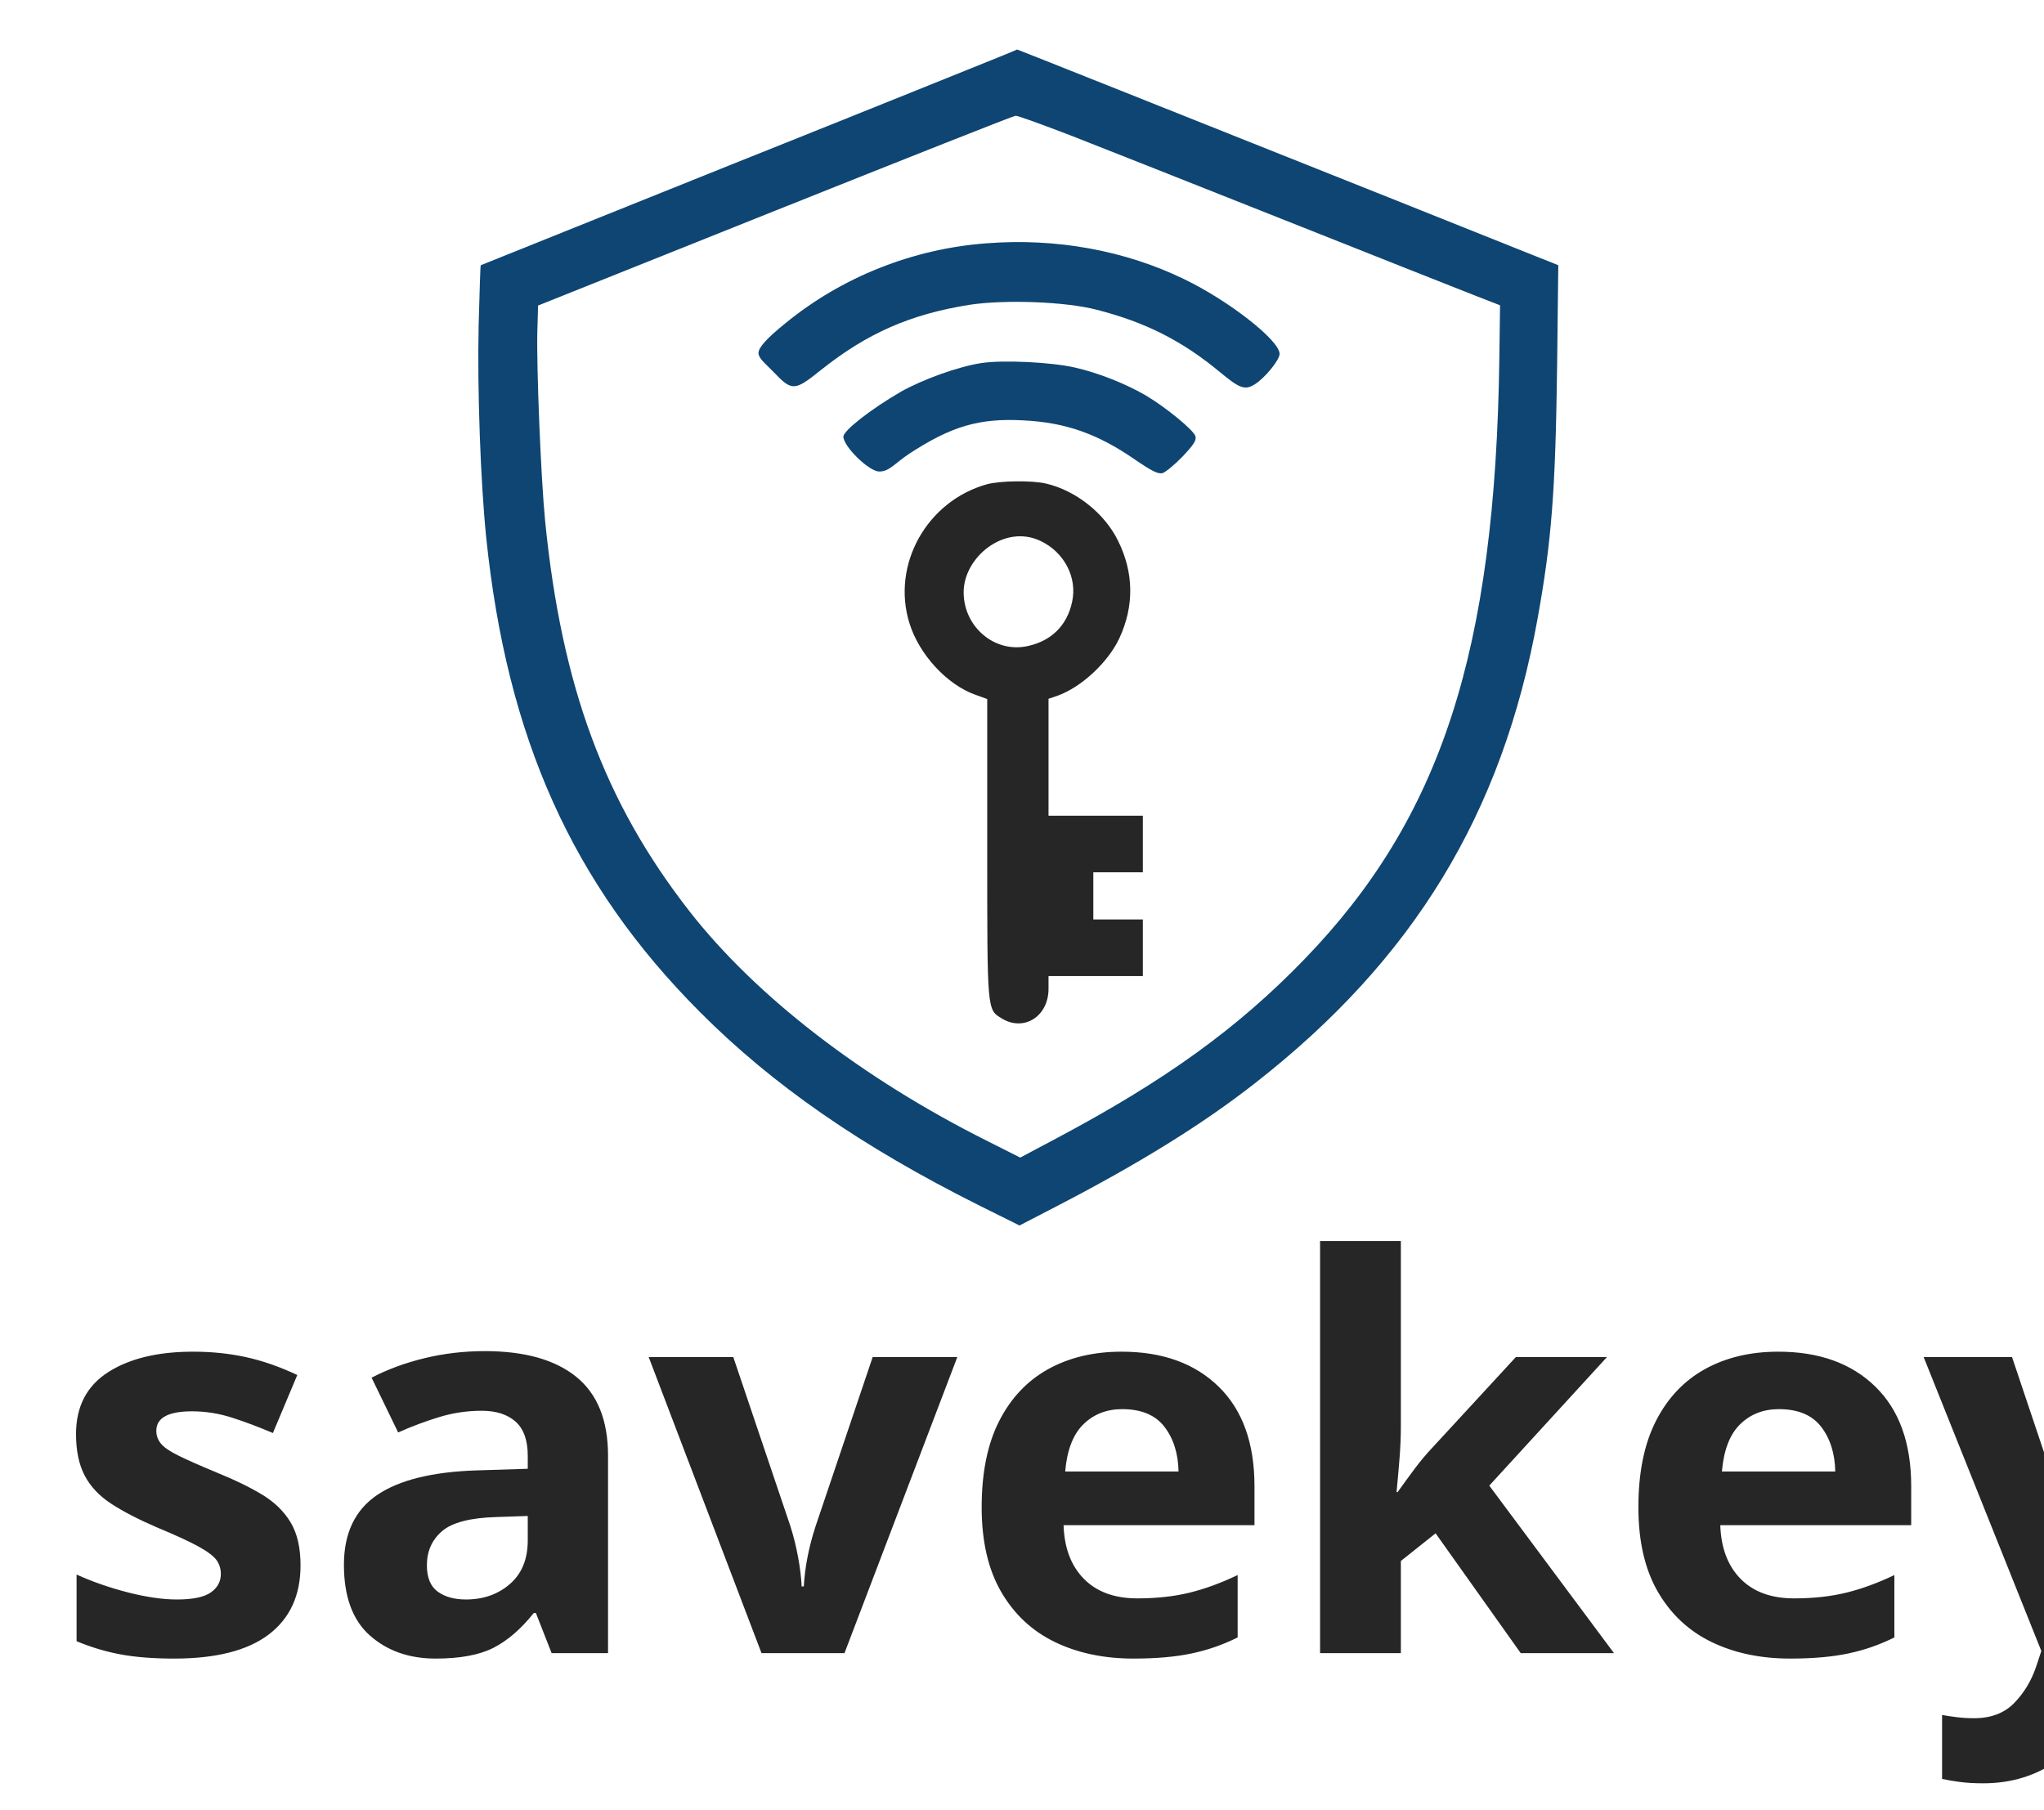
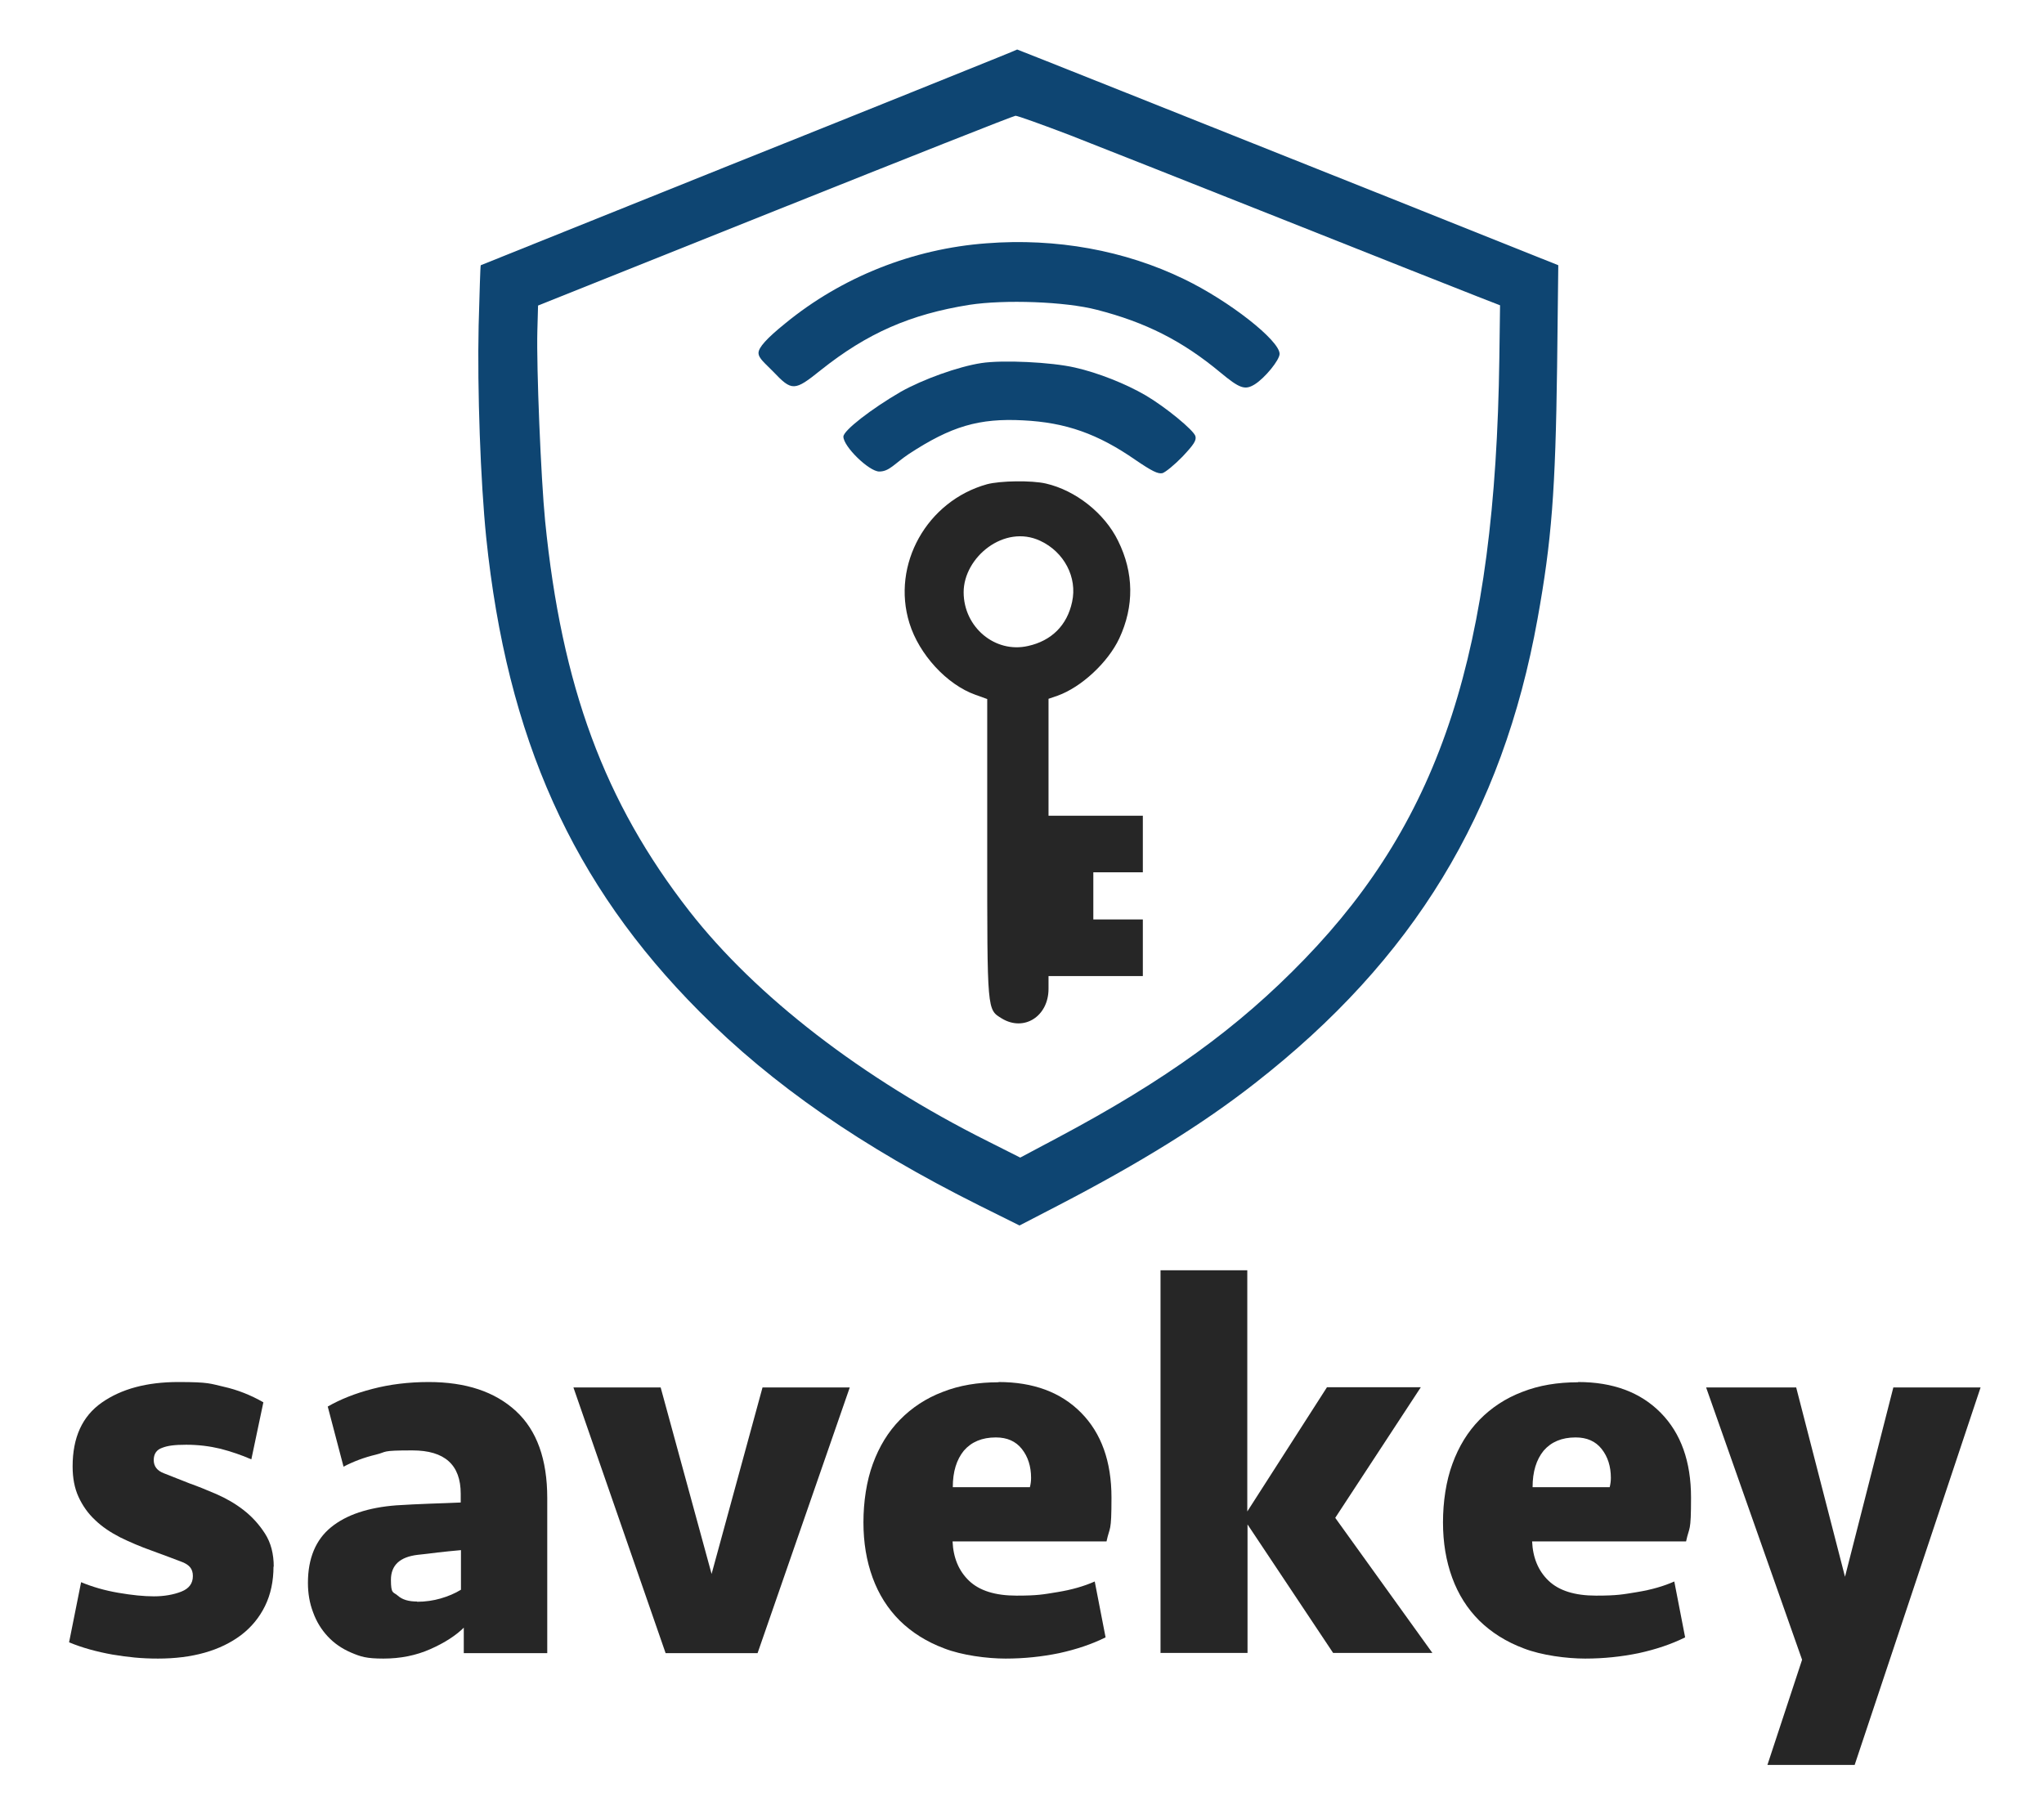
<svg xmlns="http://www.w3.org/2000/svg" version="1.1" viewBox="0 0 866.9 767.5">
  <defs>
    <style>
      .cls-1 {
+         isolation: isolate;
+       }
+ 
+       .cls-2 {
        fill: #0e4572;
      }

-       .cls-2, .cls-3 {
+       .cls-3 {
        fill: #262626;
-       }
- 
-       .cls-3 {
-         font-family: Seravek-Bold, Seravek;
-         font-size: 230px;
-         font-weight: 700;
      }
    </style>
  </defs>
  <g>
    <g id="Layer_1">
-       <g>
-         <path class="cls-1" d="M422.7,24.6c-4.7,1.9-55.7,22.5-113.5,45.6-57.7,23.2-105.1,42.2-105.3,42.3-.2.2-.5,11.7-.9,25.6-.6,27.3.8,66.1,3.2,89.8,8.8,85.2,36.6,147.1,90.5,201.2,30.9,31.1,68.8,57.3,118.6,82.2l17.1,8.5,16.4-8.5c34.7-18,61.3-34.5,83.4-51.8,67.3-52.5,105-114.4,119.9-197,6-33.2,7.6-54.3,8.3-107l.5-43-71.8-28.7c-95-37.9-157.5-62.8-157.7-62.8-.1.1-4,1.7-8.7,3.6ZM453.7,57.3c11.8,4.6,53.2,21,92,36.4s75,29.8,80.5,31.9l10,3.9-.3,22.5c-1.7,124.1-24.6,194.8-82.6,254.8-28.2,29.2-58.9,51.4-104.8,75.8l-15.8,8.4-13.7-6.9c-53.4-26.7-98.4-61.5-126.6-97.6-36.1-46.3-54.2-95.4-61.2-165.5-1.8-18.4-3.7-65.1-3.3-80.5l.3-10.9,100.5-40.2c55.3-22.1,101.2-40.3,102-40.3.9-.1,11.2,3.7,23,8.2Z" />
-         <path class="cls-1" d="M418.4,103.2c-31.2,2.3-61.4,14.3-85.4,34-7.8,6.3-11.3,10.2-11.3,12.5s2.8,4.4,6.2,7.9c8,8.4,9,8.4,20.2-.6,19.7-15.7,38-23.7,63-27.7,15-2.3,40.7-1.4,54.1,2.1,20.7,5.3,36.3,13.2,52.4,26.6,8.2,6.8,10.4,7.6,14.6,5,4.3-2.7,10.5-10.3,10.5-12.9,0-5.7-21.4-22.5-40.5-31.7-25.1-12.2-54.3-17.5-83.8-15.2Z" />
-         <path class="cls-1" d="M416.2,154c-9.8,1.5-24.8,6.9-34.2,12.2-12.4,7.2-24.3,16.4-24.3,19,0,4.2,10.9,14.8,15.2,14.8s6.4-3.3,12.5-7.4c18-11.8,29.8-15.3,48.6-14.3,18,.9,31.6,5.7,47.6,16.8,6.9,4.7,9.5,6,11.4,5.6,1.3-.4,5.1-3.5,8.5-7,4.8-5.1,6-6.9,5.5-8.7-.7-2.5-12.6-12.3-21.1-17.3-8.4-4.9-20.2-9.6-30-11.8-10-2.3-30.6-3.3-39.7-1.9Z" />
-         <path class="cls-2" d="M418.6,205.4c-25.5,7.1-40.6,34.1-32.9,58.9,4.1,13.3,15.9,26.1,28,30.4l5,1.8v63.3c0,69.8-.1,68.3,6.2,72.2,9.4,5.7,19.8-.9,19.8-12.6v-5.4h40v-24h-21v-20h21v-24h-40v-49.6l3.8-1.3c10.1-3.6,21.4-14.1,26.2-24.3,6.4-13.7,6.2-27.9-.5-41.4-5.7-11.7-18-21.4-30.6-24.3-6-1.4-19.4-1.2-25,.3ZM441.2,229.4c10.1,4.7,15.8,15.5,13.5,25.9-2.1,9.9-8.7,16.5-18.7,18.7-14,3.2-27.3-8-27.3-22.8s17.2-29,32.5-21.8Z" />
+       <g id="Layer_1-2" data-name="Layer_1">
+         <g>
+           <path class="cls-2" d="M422.7,24.6c-4.7,1.9-55.7,22.5-113.5,45.6-57.7,23.2-105.1,42.2-105.3,42.3-.2.2-.5,11.7-.9,25.6-.6,27.3.8,66.1,3.2,89.8,8.8,85.2,36.6,147.1,90.5,201.2,30.9,31.1,68.8,57.3,118.6,82.2l17.1,8.5,16.4-8.5c34.7-18,61.3-34.5,83.4-51.8,67.3-52.5,105-114.4,119.9-197,6-33.2,7.6-54.3,8.3-107l.5-43-71.8-28.7c-95-37.9-157.5-62.8-157.7-62.8-.1.1-4,1.7-8.7,3.6ZM453.7,57.3c11.8,4.6,53.2,21,92,36.4s75,29.8,80.5,31.9l10,3.9-.3,22.5c-1.7,124.1-24.6,194.8-82.6,254.8-28.2,29.2-58.9,51.4-104.8,75.8l-15.8,8.4-13.7-6.9c-53.4-26.7-98.4-61.5-126.6-97.6-36.1-46.3-54.2-95.4-61.2-165.5-1.8-18.4-3.7-65.1-3.3-80.5l.3-10.9,100.5-40.2c55.3-22.1,101.2-40.3,102-40.3.9,0,11.2,3.7,23,8.2h0Z" />
+           <path class="cls-2" d="M418.4,103.2c-31.2,2.3-61.4,14.3-85.4,34-7.8,6.3-11.3,10.2-11.3,12.5s2.8,4.4,6.2,7.9c8,8.4,9,8.4,20.2-.6,19.7-15.7,38-23.7,63-27.7,15-2.3,40.7-1.4,54.1,2.1,20.7,5.3,36.3,13.2,52.4,26.6,8.2,6.8,10.4,7.6,14.6,5,4.3-2.7,10.5-10.3,10.5-12.9,0-5.7-21.4-22.5-40.5-31.7-25.1-12.2-54.3-17.5-83.8-15.2h0Z" />
+           <path class="cls-2" d="M416.2,154c-9.8,1.5-24.8,6.9-34.2,12.2-12.4,7.2-24.3,16.4-24.3,19,0,4.2,10.9,14.8,15.2,14.8s6.4-3.3,12.5-7.4c18-11.8,29.8-15.3,48.6-14.3,18,.9,31.6,5.7,47.6,16.8,6.9,4.7,9.5,6,11.4,5.6,1.3-.4,5.1-3.5,8.5-7,4.8-5.1,6-6.9,5.5-8.7-.7-2.5-12.6-12.3-21.1-17.3-8.4-4.9-20.2-9.6-30-11.8-10-2.3-30.6-3.3-39.7-1.9h0Z" />
+           <path class="cls-3" d="M418.6,205.4c-25.5,7.1-40.6,34.1-32.9,58.9,4.1,13.3,15.9,26.1,28,30.4l5,1.8v63.3c0,69.8-.1,68.3,6.2,72.2,9.4,5.7,19.8-.9,19.8-12.6v-5.4h40v-24h-21v-20h21v-24h-40v-49.6l3.8-1.3c10.1-3.6,21.4-14.1,26.2-24.3,6.4-13.7,6.2-27.9-.5-41.4-5.7-11.7-18-21.4-30.6-24.3-6-1.4-19.4-1.2-25,.3h0ZM441.2,229.4c10.1,4.7,15.8,15.5,13.5,25.9-2.1,9.9-8.7,16.5-18.7,18.7-14,3.2-27.3-8-27.3-22.8s17.2-29,32.5-21.8Z" />
+         </g>
+         <g class="cls-1">
+           <g class="cls-1">
+             <path class="cls-3" d="M116,664.4c0,6.3-1.2,11.9-3.6,16.8-2.4,4.9-5.8,9-10.1,12.3-4.4,3.3-9.5,5.8-15.5,7.5-6,1.7-12.6,2.5-19.8,2.5s-12.6-.6-19.3-1.7c-6.7-1.2-12.9-2.9-18.4-5.2l5.1-25.5c4.8,2,10,3.5,15.8,4.5,5.8,1,10.8,1.5,15.1,1.5s8.3-.7,11.6-2c3.3-1.3,4.9-3.5,4.9-6.6s-1.5-4.7-4.4-5.9c-2.9-1.1-7.3-2.8-13.1-4.9-4.8-1.7-9.2-3.6-13.3-5.6-4.1-2.1-7.7-4.5-10.7-7.4-3-2.8-5.3-6.1-7-9.8-1.7-3.7-2.5-8-2.5-12.9,0-12.3,4.1-21.3,12.4-27.1,8.3-5.8,19.1-8.7,32.4-8.7s13.5.7,19.3,2c5.8,1.3,11.4,3.5,16.8,6.6l-5.1,24.2c-4.1-1.8-8.5-3.3-13.1-4.5-4.6-1.1-9.4-1.7-14.5-1.7s-7.9.4-10.2,1.3c-2.4.8-3.6,2.6-3.6,5.2s1.4,4.5,4.3,5.6c2.8,1.1,6.5,2.6,10.9,4.3,3.4,1.2,7.1,2.7,11.3,4.5,4.1,1.8,8,4,11.6,6.8,3.6,2.8,6.6,6.1,9.1,10,2.5,3.9,3.7,8.6,3.7,14.1Z" />
+             <path class="cls-3" d="M196.9,690.2c-3.5,3.5-8.3,6.6-14.4,9.3-6.1,2.7-12.7,4-19.9,4s-9.6-.8-13.6-2.5c-4-1.7-7.3-4-10-6.9-2.7-2.9-4.8-6.3-6.2-10.2-1.5-3.9-2.2-8.1-2.2-12.5,0-10.4,3.3-18.3,9.8-23.6,6.5-5.3,15.8-8.4,27.7-9.3,4.4-.3,9.2-.5,14.1-.7,5-.2,9.4-.3,13.2-.5v-3.7c0-12.3-6.8-18.4-20.5-18.4s-10.5.6-15.5,1.8c-5,1.2-9.5,2.9-13.7,5.1l-6.7-25.5c5.4-3.1,11.7-5.6,19-7.5,7.3-1.9,15.2-2.9,23.8-2.9,15.8,0,28.1,4.1,37,12.3,8.9,8.2,13.3,20.5,13.3,36.9v65.8h-35.4v-11ZM176.9,679.4c3.5,0,6.9-.5,10-1.4,3.1-.9,6-2.1,8.6-3.7v-16.8c-3.7.3-7,.7-9.9,1-2.9.4-5.8.7-8.5,1-7.5.9-11.3,4.4-11.3,10.6s1,5,2.9,6.7c1.9,1.7,4.6,2.5,8.2,2.5Z" />
+             <path class="cls-3" d="M282.3,701.2l-39.1-112.7h37l21.6,79.1,21.6-79.1h37l-39.1,112.7h-39.1Z" />
+             <path class="cls-3" d="M423.5,586.2c14.7,0,26.4,4.3,35,13,8.6,8.7,12.9,20.7,12.9,36s-.7,12-2.1,18.6h-65.3c.3,6.9,2.6,12.5,7,16.7,4.4,4.2,11.1,6.3,20.1,6.3s11.3-.5,17.4-1.5c6.1-1,11.3-2.5,15.8-4.5l4.6,23.7c-5.8,2.9-12.4,5.1-19.7,6.7-7.3,1.5-14.8,2.3-22.7,2.3s-18.5-1.4-26-4.3c-7.5-2.8-13.8-6.8-18.9-11.8-5.1-5.1-8.9-11.1-11.5-18.2-2.6-7.1-3.9-14.9-3.9-23.5s1.3-17.5,4-24.8c2.7-7.4,6.5-13.6,11.5-18.7,5-5.1,11-9.1,18.1-11.8,7.1-2.8,15-4.1,23.7-4.1ZM422.3,609.7c-5.8,0-10.3,1.9-13.5,5.6-3.1,3.8-4.7,8.9-4.7,15.5h32.7c.3-1.2.5-2.5.5-3.9,0-4.9-1.3-9-3.9-12.3-2.6-3.3-6.3-4.9-11-4.9Z" />
+             <path class="cls-3" d="M492.2,701.2v-162.4h36.8v102.3l33.8-52.7h39.8l-36.3,55.4,41.2,57.3h-42.1l-36.3-54.5v54.5h-36.8Z" />
+             <path class="cls-3" d="M669.3,586.2c14.7,0,26.4,4.3,35,13,8.6,8.7,12.9,20.7,12.9,36s-.7,12-2.1,18.6h-65.3c.3,6.9,2.6,12.5,7,16.7,4.4,4.2,11.1,6.3,20.1,6.3s11.3-.5,17.4-1.5c6.1-1,11.3-2.5,15.8-4.5l4.6,23.7c-5.8,2.9-12.4,5.1-19.7,6.7-7.3,1.5-14.8,2.3-22.7,2.3s-18.5-1.4-26-4.3c-7.5-2.8-13.8-6.8-18.9-11.8-5.1-5.1-8.9-11.1-11.5-18.2-2.6-7.1-3.9-14.9-3.9-23.5s1.3-17.5,4-24.8c2.7-7.4,6.5-13.6,11.5-18.7,5-5.1,11-9.1,18.1-11.8,7.1-2.8,15-4.1,23.7-4.1ZM668.2,609.7c-5.8,0-10.3,1.9-13.5,5.6-3.1,3.8-4.7,8.9-4.7,15.5h32.7c.3-1.2.5-2.5.5-3.9,0-4.9-1.3-9-3.9-12.3-2.6-3.3-6.3-4.9-11-4.9Z" />
+             <path class="cls-3" d="M749.6,748.6l14.7-44.6-40.7-115.5h38.2l20.7,80.3,20.5-80.3h37l-53.4,160.1h-37Z" />
+           </g>
+         </g>
      </g>
-       <text class="cls-3" transform="translate(21.9 701.2)">
-         <tspan x="0" y="0">savekey</tspan>
-       </text>
    </g>
  </g>
</svg>
